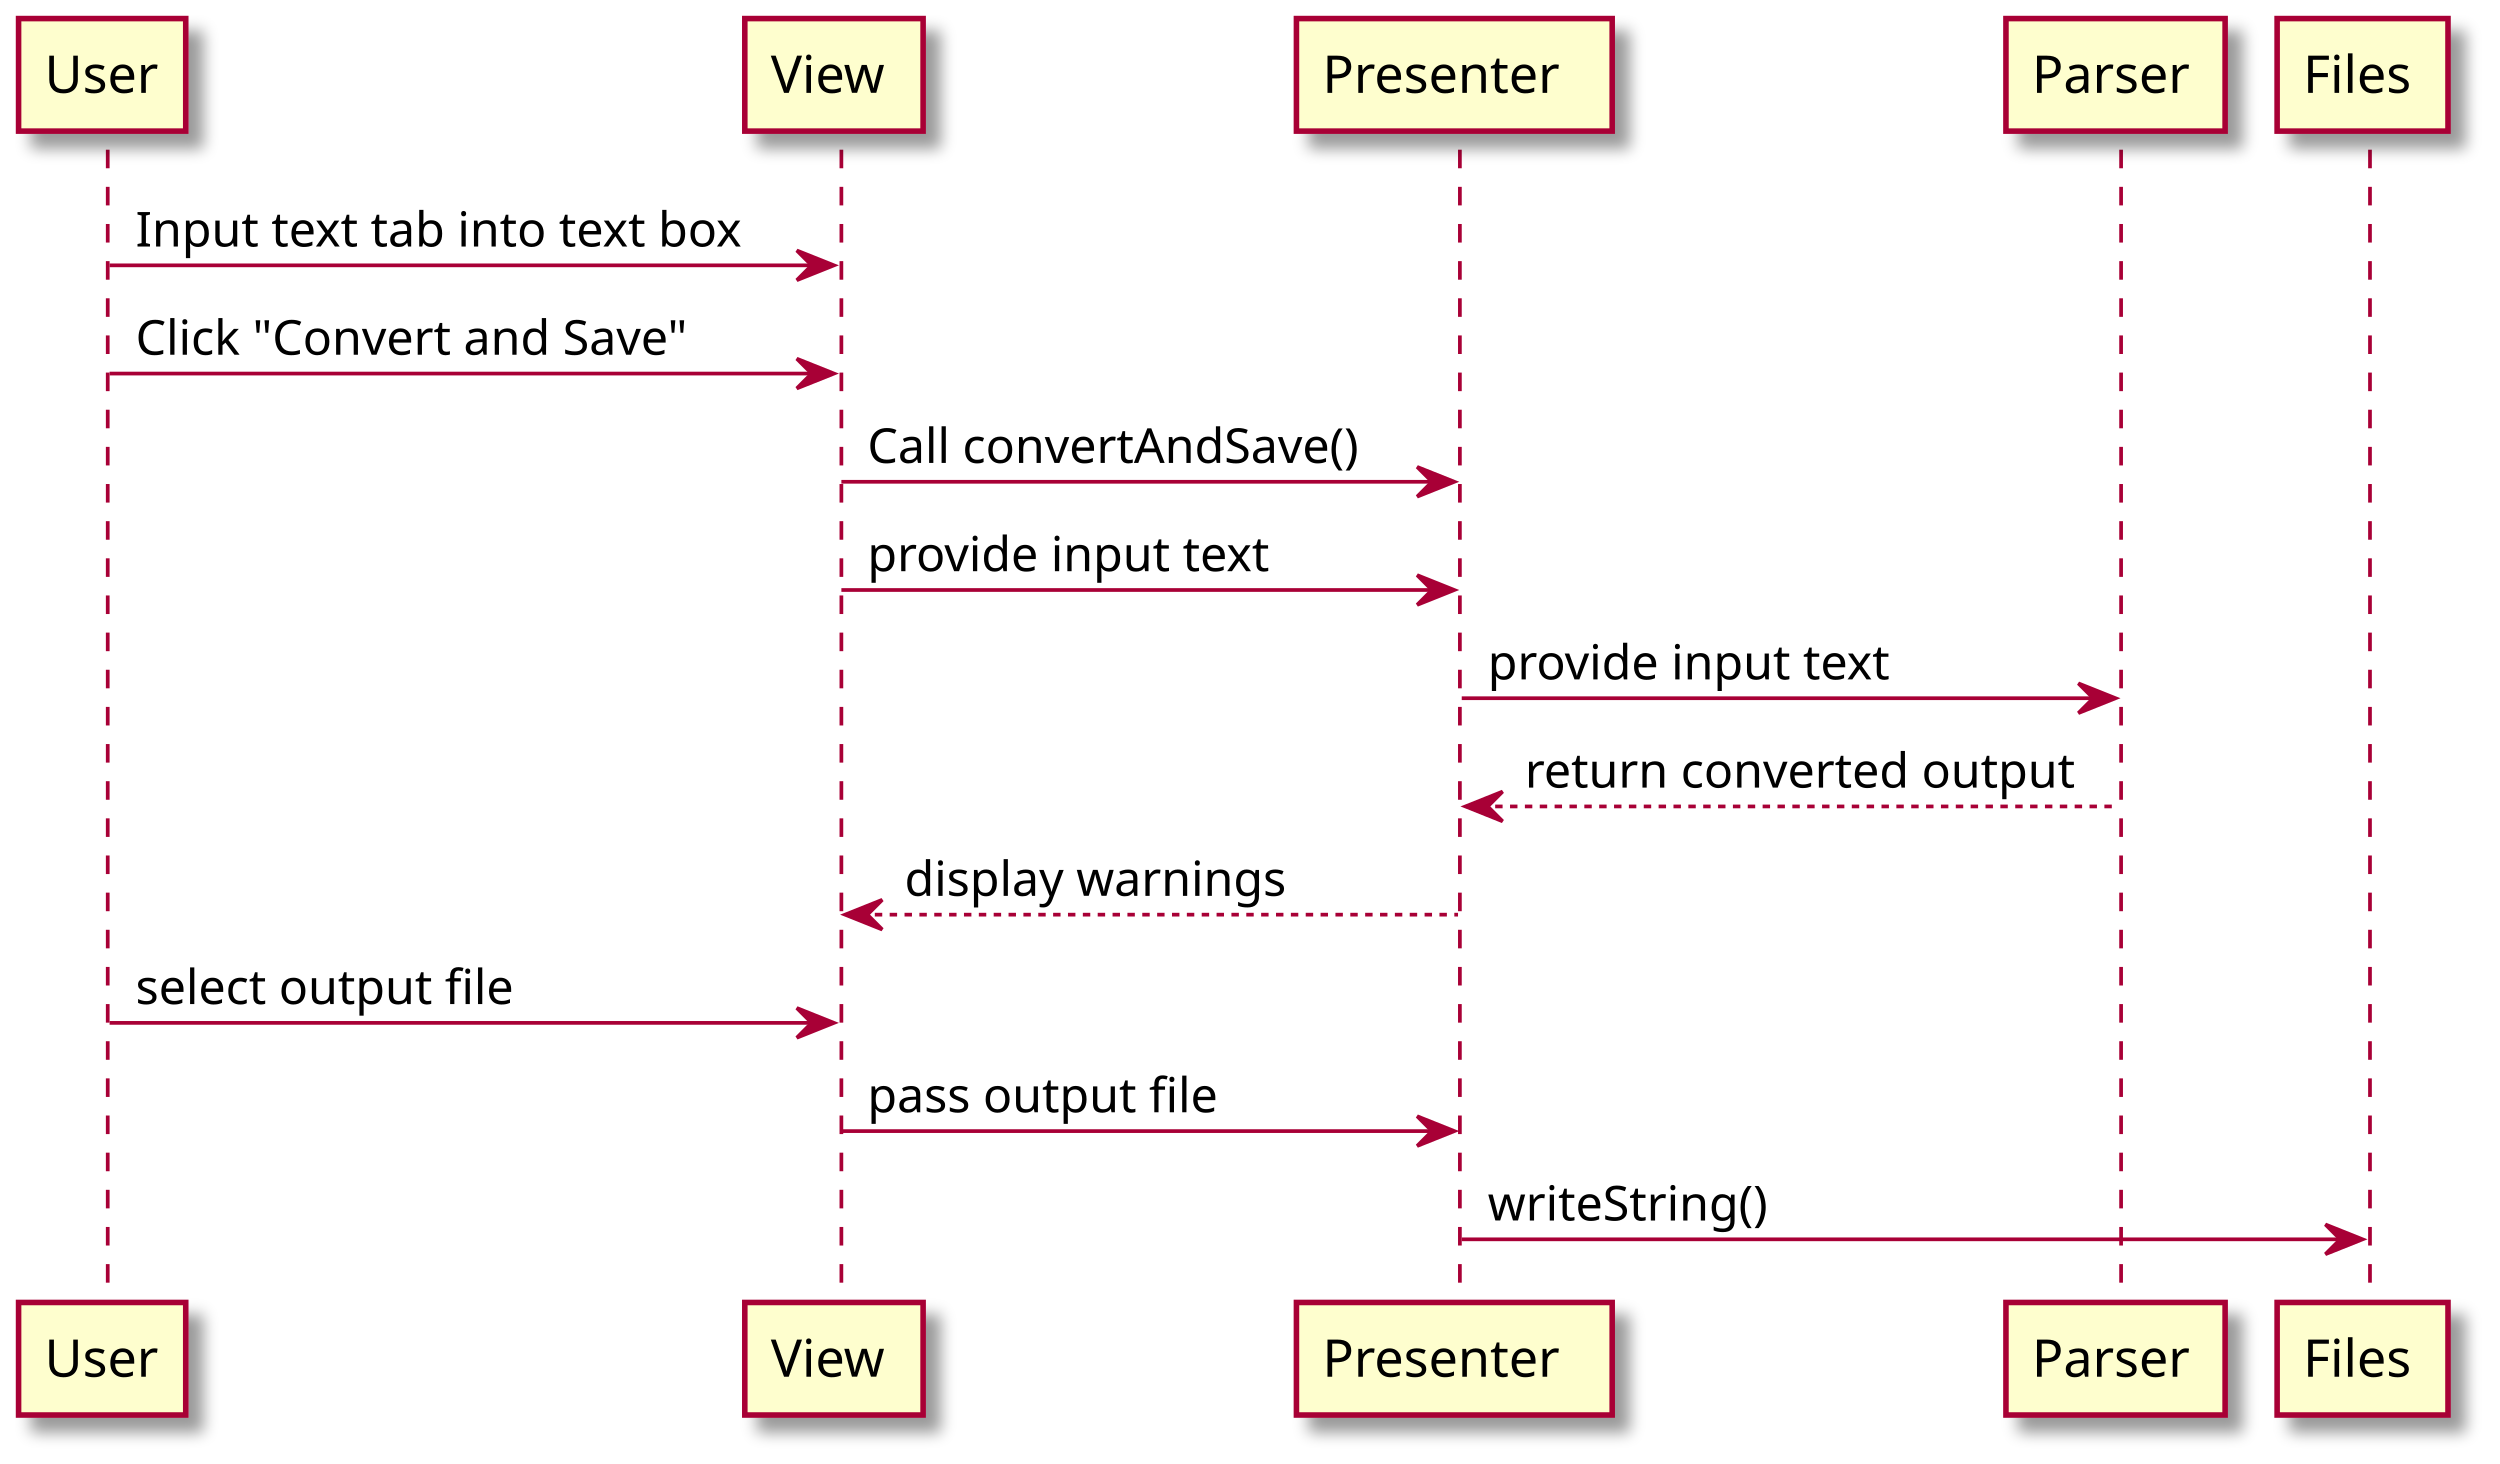
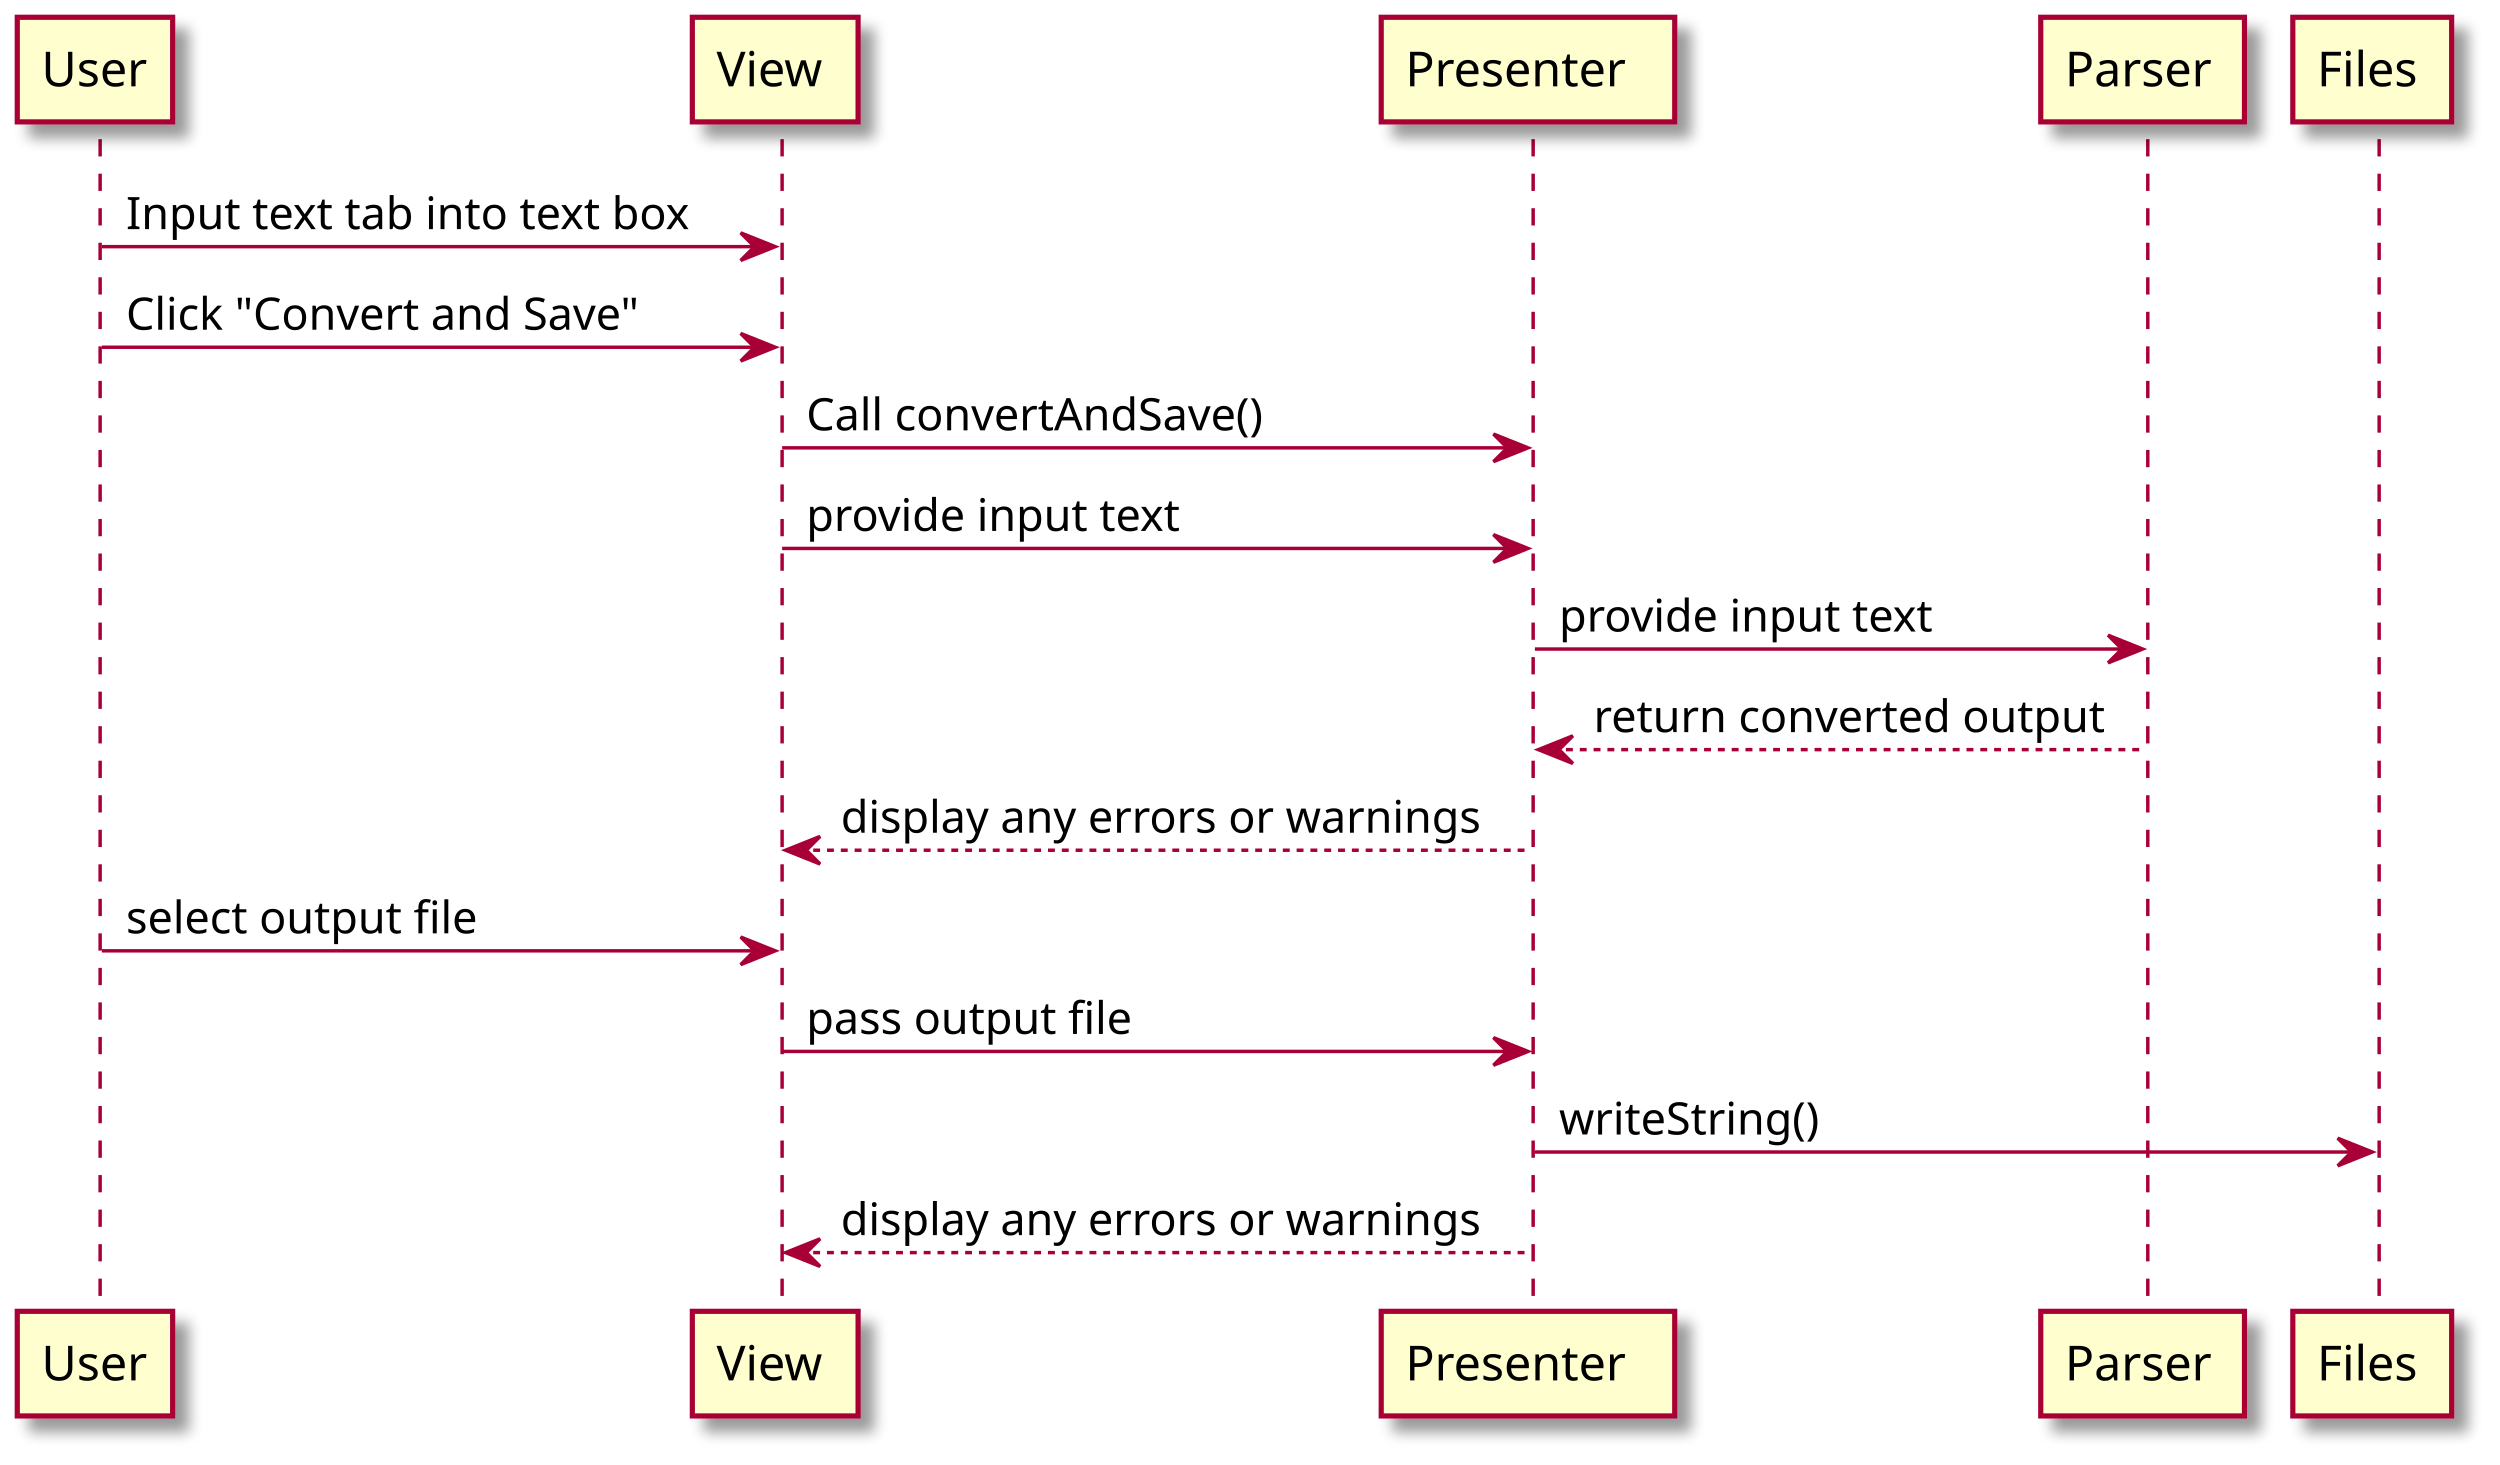
- <svg xmlns="http://www.w3.org/2000/svg" contentScriptType="application/ecmascript" contentStyleType="text/css" height="394px" preserveAspectRatio="none" style="width:673px;height:394px;" version="1.1" viewBox="0 0 673 394" width="673px" zoomAndPan="magnify">
+ <svg xmlns="http://www.w3.org/2000/svg" contentScriptType="application/ecmascript" contentStyleType="text/css" height="424px" preserveAspectRatio="none" style="width:724px;height:424px;" version="1.1" viewBox="0 0 724 424" width="724px" zoomAndPan="magnify">
  <defs>
-     <filter height="300%" id="fy0oapy5nh8xm" width="300%" x="-1" y="-1">
+     <filter height="300%" id="f14idxzibuhnlr" width="300%" x="-1" y="-1">
      <feGaussianBlur result="blurOut" stdDeviation="2.0" />
      <feColorMatrix in="blurOut" result="blurOut2" type="matrix" values="0 0 0 0 0 0 0 0 0 0 0 0 0 0 0 0 0 0 .4 0" />
      <feOffset dx="4.0" dy="4.0" in="blurOut2" result="blurOut3" />
      <feBlend in="SourceGraphic" in2="blurOut3" mode="normal" />
    </filter>
  </defs>
  <g>
-     <line style="stroke:#A80036;stroke-width:1.0;stroke-dasharray:5.0,5.0;" x1="29" x2="29" y1="40.297" y2="351.625" />
-     <line style="stroke:#A80036;stroke-width:1.0;stroke-dasharray:5.0,5.0;" x1="226.5" x2="226.5" y1="40.297" y2="351.625" />
-     <line style="stroke:#A80036;stroke-width:1.0;stroke-dasharray:5.0,5.0;" x1="393" x2="393" y1="40.297" y2="351.625" />
-     <line style="stroke:#A80036;stroke-width:1.0;stroke-dasharray:5.0,5.0;" x1="571" x2="571" y1="40.297" y2="351.625" />
-     <line style="stroke:#A80036;stroke-width:1.0;stroke-dasharray:5.0,5.0;" x1="638" x2="638" y1="40.297" y2="351.625" />
-     <rect fill="#FEFECE" filter="url(#fy0oapy5nh8xm)" height="30.297" style="stroke:#A80036;stroke-width:1.5;" width="45" x="5" y="5" />
+     <line style="stroke:#A80036;stroke-width:1.0;stroke-dasharray:5.0,5.0;" x1="29" x2="29" y1="40.297" y2="380.758" />
+     <line style="stroke:#A80036;stroke-width:1.0;stroke-dasharray:5.0,5.0;" x1="226.5" x2="226.5" y1="40.297" y2="380.758" />
+     <line style="stroke:#A80036;stroke-width:1.0;stroke-dasharray:5.0,5.0;" x1="444" x2="444" y1="40.297" y2="380.758" />
+     <line style="stroke:#A80036;stroke-width:1.0;stroke-dasharray:5.0,5.0;" x1="622" x2="622" y1="40.297" y2="380.758" />
+     <line style="stroke:#A80036;stroke-width:1.0;stroke-dasharray:5.0,5.0;" x1="689" x2="689" y1="40.297" y2="380.758" />
+     <rect fill="#FEFECE" filter="url(#f14idxzibuhnlr)" height="30.297" style="stroke:#A80036;stroke-width:1.5;" width="45" x="5" y="5" />
    <text fill="#000000" font-family="sans-serif" font-size="14" lengthAdjust="spacing" textLength="31" x="12" y="24.995">User</text>
-     <rect fill="#FEFECE" filter="url(#fy0oapy5nh8xm)" height="30.297" style="stroke:#A80036;stroke-width:1.5;" width="45" x="5" y="350.625" />
-     <text fill="#000000" font-family="sans-serif" font-size="14" lengthAdjust="spacing" textLength="31" x="12" y="370.62">User</text>
-     <rect fill="#FEFECE" filter="url(#fy0oapy5nh8xm)" height="30.297" style="stroke:#A80036;stroke-width:1.5;" width="48" x="200.5" y="5" />
+     <rect fill="#FEFECE" filter="url(#f14idxzibuhnlr)" height="30.297" style="stroke:#A80036;stroke-width:1.5;" width="45" x="5" y="379.758" />
+     <text fill="#000000" font-family="sans-serif" font-size="14" lengthAdjust="spacing" textLength="31" x="12" y="399.753">User</text>
+     <rect fill="#FEFECE" filter="url(#f14idxzibuhnlr)" height="30.297" style="stroke:#A80036;stroke-width:1.5;" width="48" x="200.5" y="5" />
    <text fill="#000000" font-family="sans-serif" font-size="14" lengthAdjust="spacing" textLength="34" x="207.5" y="24.995">View</text>
-     <rect fill="#FEFECE" filter="url(#fy0oapy5nh8xm)" height="30.297" style="stroke:#A80036;stroke-width:1.5;" width="48" x="200.5" y="350.625" />
-     <text fill="#000000" font-family="sans-serif" font-size="14" lengthAdjust="spacing" textLength="34" x="207.5" y="370.62">View</text>
-     <rect fill="#FEFECE" filter="url(#fy0oapy5nh8xm)" height="30.297" style="stroke:#A80036;stroke-width:1.5;" width="85" x="349" y="5" />
-     <text fill="#000000" font-family="sans-serif" font-size="14" lengthAdjust="spacing" textLength="71" x="356" y="24.995">Presenter</text>
-     <rect fill="#FEFECE" filter="url(#fy0oapy5nh8xm)" height="30.297" style="stroke:#A80036;stroke-width:1.5;" width="85" x="349" y="350.625" />
-     <text fill="#000000" font-family="sans-serif" font-size="14" lengthAdjust="spacing" textLength="71" x="356" y="370.62">Presenter</text>
-     <rect fill="#FEFECE" filter="url(#fy0oapy5nh8xm)" height="30.297" style="stroke:#A80036;stroke-width:1.5;" width="59" x="540" y="5" />
-     <text fill="#000000" font-family="sans-serif" font-size="14" lengthAdjust="spacing" textLength="45" x="547" y="24.995">Parser</text>
-     <rect fill="#FEFECE" filter="url(#fy0oapy5nh8xm)" height="30.297" style="stroke:#A80036;stroke-width:1.5;" width="59" x="540" y="350.625" />
-     <text fill="#000000" font-family="sans-serif" font-size="14" lengthAdjust="spacing" textLength="45" x="547" y="370.62">Parser</text>
-     <rect fill="#FEFECE" filter="url(#fy0oapy5nh8xm)" height="30.297" style="stroke:#A80036;stroke-width:1.5;" width="46" x="613" y="5" />
-     <text fill="#000000" font-family="sans-serif" font-size="14" lengthAdjust="spacing" textLength="32" x="620" y="24.995">Files</text>
-     <rect fill="#FEFECE" filter="url(#fy0oapy5nh8xm)" height="30.297" style="stroke:#A80036;stroke-width:1.5;" width="46" x="613" y="350.625" />
-     <text fill="#000000" font-family="sans-serif" font-size="14" lengthAdjust="spacing" textLength="32" x="620" y="370.62">Files</text>
+     <rect fill="#FEFECE" filter="url(#f14idxzibuhnlr)" height="30.297" style="stroke:#A80036;stroke-width:1.5;" width="48" x="200.5" y="379.758" />
+     <text fill="#000000" font-family="sans-serif" font-size="14" lengthAdjust="spacing" textLength="34" x="207.5" y="399.753">View</text>
+     <rect fill="#FEFECE" filter="url(#f14idxzibuhnlr)" height="30.297" style="stroke:#A80036;stroke-width:1.5;" width="85" x="400" y="5" />
+     <text fill="#000000" font-family="sans-serif" font-size="14" lengthAdjust="spacing" textLength="71" x="407" y="24.995">Presenter</text>
+     <rect fill="#FEFECE" filter="url(#f14idxzibuhnlr)" height="30.297" style="stroke:#A80036;stroke-width:1.5;" width="85" x="400" y="379.758" />
+     <text fill="#000000" font-family="sans-serif" font-size="14" lengthAdjust="spacing" textLength="71" x="407" y="399.753">Presenter</text>
+     <rect fill="#FEFECE" filter="url(#f14idxzibuhnlr)" height="30.297" style="stroke:#A80036;stroke-width:1.5;" width="59" x="591" y="5" />
+     <text fill="#000000" font-family="sans-serif" font-size="14" lengthAdjust="spacing" textLength="45" x="598" y="24.995">Parser</text>
+     <rect fill="#FEFECE" filter="url(#f14idxzibuhnlr)" height="30.297" style="stroke:#A80036;stroke-width:1.5;" width="59" x="591" y="379.758" />
+     <text fill="#000000" font-family="sans-serif" font-size="14" lengthAdjust="spacing" textLength="45" x="598" y="399.753">Parser</text>
+     <rect fill="#FEFECE" filter="url(#f14idxzibuhnlr)" height="30.297" style="stroke:#A80036;stroke-width:1.5;" width="46" x="664" y="5" />
+     <text fill="#000000" font-family="sans-serif" font-size="14" lengthAdjust="spacing" textLength="32" x="671" y="24.995">Files</text>
+     <rect fill="#FEFECE" filter="url(#f14idxzibuhnlr)" height="30.297" style="stroke:#A80036;stroke-width:1.5;" width="46" x="664" y="379.758" />
+     <text fill="#000000" font-family="sans-serif" font-size="14" lengthAdjust="spacing" textLength="32" x="671" y="399.753">Files</text>
    <polygon fill="#A80036" points="214.5,67.43,224.5,71.43,214.5,75.43,218.5,71.43" style="stroke:#A80036;stroke-width:1.0;" />
    <line style="stroke:#A80036;stroke-width:1.0;" x1="29.5" x2="220.5" y1="71.43" y2="71.43" />
    <text fill="#000000" font-family="sans-serif" font-size="13" lengthAdjust="spacing" textLength="173" x="36.5" y="66.364">Input text tab into text box</text>
    <polygon fill="#A80036" points="214.5,96.562,224.5,100.562,214.5,104.562,218.5,100.562" style="stroke:#A80036;stroke-width:1.0;" />
    <line style="stroke:#A80036;stroke-width:1.0;" x1="29.5" x2="220.5" y1="100.562" y2="100.562" />
    <text fill="#000000" font-family="sans-serif" font-size="13" lengthAdjust="spacing" textLength="158" x="36.5" y="95.497">Click "Convert and Save"</text>
-     <polygon fill="#A80036" points="381.5,125.695,391.5,129.695,381.5,133.695,385.5,129.695" style="stroke:#A80036;stroke-width:1.0;" />
-     <line style="stroke:#A80036;stroke-width:1.0;" x1="226.5" x2="387.5" y1="129.695" y2="129.695" />
+     <polygon fill="#A80036" points="432.5,125.695,442.5,129.695,432.5,133.695,436.5,129.695" style="stroke:#A80036;stroke-width:1.0;" />
+     <line style="stroke:#A80036;stroke-width:1.0;" x1="226.5" x2="438.5" y1="129.695" y2="129.695" />
    <text fill="#000000" font-family="sans-serif" font-size="13" lengthAdjust="spacing" textLength="143" x="233.5" y="124.629">Call convertAndSave()</text>
-     <polygon fill="#A80036" points="381.5,154.828,391.5,158.828,381.5,162.828,385.5,158.828" style="stroke:#A80036;stroke-width:1.0;" />
-     <line style="stroke:#A80036;stroke-width:1.0;" x1="226.5" x2="387.5" y1="158.828" y2="158.828" />
+     <polygon fill="#A80036" points="432.5,154.828,442.5,158.828,432.5,162.828,436.5,158.828" style="stroke:#A80036;stroke-width:1.0;" />
+     <line style="stroke:#A80036;stroke-width:1.0;" x1="226.5" x2="438.5" y1="158.828" y2="158.828" />
    <text fill="#000000" font-family="sans-serif" font-size="13" lengthAdjust="spacing" textLength="114" x="233.5" y="153.762">provide input text</text>
-     <polygon fill="#A80036" points="559.5,183.961,569.5,187.961,559.5,191.961,563.5,187.961" style="stroke:#A80036;stroke-width:1.0;" />
-     <line style="stroke:#A80036;stroke-width:1.0;" x1="393.5" x2="565.5" y1="187.961" y2="187.961" />
-     <text fill="#000000" font-family="sans-serif" font-size="13" lengthAdjust="spacing" textLength="114" x="400.5" y="182.895">provide input text</text>
-     <polygon fill="#A80036" points="404.5,213.094,394.5,217.094,404.5,221.094,400.5,217.094" style="stroke:#A80036;stroke-width:1.0;" />
-     <line style="stroke:#A80036;stroke-width:1.0;stroke-dasharray:2.0,2.0;" x1="398.5" x2="570.5" y1="217.094" y2="217.094" />
-     <text fill="#000000" font-family="sans-serif" font-size="13" lengthAdjust="spacing" textLength="154" x="410.5" y="212.028">return converted output</text>
+     <polygon fill="#A80036" points="610.5,183.961,620.5,187.961,610.5,191.961,614.5,187.961" style="stroke:#A80036;stroke-width:1.0;" />
+     <line style="stroke:#A80036;stroke-width:1.0;" x1="444.5" x2="616.5" y1="187.961" y2="187.961" />
+     <text fill="#000000" font-family="sans-serif" font-size="13" lengthAdjust="spacing" textLength="114" x="451.5" y="182.895">provide input text</text>
+     <polygon fill="#A80036" points="455.5,213.094,445.5,217.094,455.5,221.094,451.5,217.094" style="stroke:#A80036;stroke-width:1.0;" />
+     <line style="stroke:#A80036;stroke-width:1.0;stroke-dasharray:2.0,2.0;" x1="449.5" x2="621.5" y1="217.094" y2="217.094" />
+     <text fill="#000000" font-family="sans-serif" font-size="13" lengthAdjust="spacing" textLength="154" x="461.5" y="212.028">return converted output</text>
    <polygon fill="#A80036" points="237.5,242.227,227.5,246.227,237.5,250.227,233.5,246.227" style="stroke:#A80036;stroke-width:1.0;" />
-     <line style="stroke:#A80036;stroke-width:1.0;stroke-dasharray:2.0,2.0;" x1="231.5" x2="392.5" y1="246.227" y2="246.227" />
-     <text fill="#000000" font-family="sans-serif" font-size="13" lengthAdjust="spacing" textLength="107" x="243.5" y="241.161">display warnings</text>
+     <line style="stroke:#A80036;stroke-width:1.0;stroke-dasharray:2.0,2.0;" x1="231.5" x2="443.5" y1="246.227" y2="246.227" />
+     <text fill="#000000" font-family="sans-serif" font-size="13" lengthAdjust="spacing" textLength="194" x="243.5" y="241.161">display any errors or warnings</text>
    <polygon fill="#A80036" points="214.5,271.359,224.5,275.359,214.5,279.359,218.5,275.359" style="stroke:#A80036;stroke-width:1.0;" />
    <line style="stroke:#A80036;stroke-width:1.0;" x1="29.5" x2="220.5" y1="275.359" y2="275.359" />
    <text fill="#000000" font-family="sans-serif" font-size="13" lengthAdjust="spacing" textLength="107" x="36.5" y="270.293">select output file</text>
-     <polygon fill="#A80036" points="381.5,300.492,391.5,304.492,381.5,308.492,385.5,304.492" style="stroke:#A80036;stroke-width:1.0;" />
-     <line style="stroke:#A80036;stroke-width:1.0;" x1="226.5" x2="387.5" y1="304.492" y2="304.492" />
+     <polygon fill="#A80036" points="432.5,300.492,442.5,304.492,432.5,308.492,436.5,304.492" style="stroke:#A80036;stroke-width:1.0;" />
+     <line style="stroke:#A80036;stroke-width:1.0;" x1="226.5" x2="438.5" y1="304.492" y2="304.492" />
    <text fill="#000000" font-family="sans-serif" font-size="13" lengthAdjust="spacing" textLength="99" x="233.5" y="299.426">pass output file</text>
-     <polygon fill="#A80036" points="626,329.625,636,333.625,626,337.625,630,333.625" style="stroke:#A80036;stroke-width:1.0;" />
-     <line style="stroke:#A80036;stroke-width:1.0;" x1="393.5" x2="632" y1="333.625" y2="333.625" />
-     <text fill="#000000" font-family="sans-serif" font-size="13" lengthAdjust="spacing" textLength="79" x="400.5" y="328.559">writeString()</text>
+     <polygon fill="#A80036" points="677,329.625,687,333.625,677,337.625,681,333.625" style="stroke:#A80036;stroke-width:1.0;" />
+     <line style="stroke:#A80036;stroke-width:1.0;" x1="444.5" x2="683" y1="333.625" y2="333.625" />
+     <text fill="#000000" font-family="sans-serif" font-size="13" lengthAdjust="spacing" textLength="79" x="451.5" y="328.559">writeString()</text>
+     <polygon fill="#A80036" points="237.5,358.758,227.5,362.758,237.5,366.758,233.5,362.758" style="stroke:#A80036;stroke-width:1.0;" />
+     <line style="stroke:#A80036;stroke-width:1.0;stroke-dasharray:2.0,2.0;" x1="231.5" x2="443.5" y1="362.758" y2="362.758" />
+     <text fill="#000000" font-family="sans-serif" font-size="13" lengthAdjust="spacing" textLength="194" x="243.5" y="357.692">display any errors or warnings</text>
  </g>
</svg>
